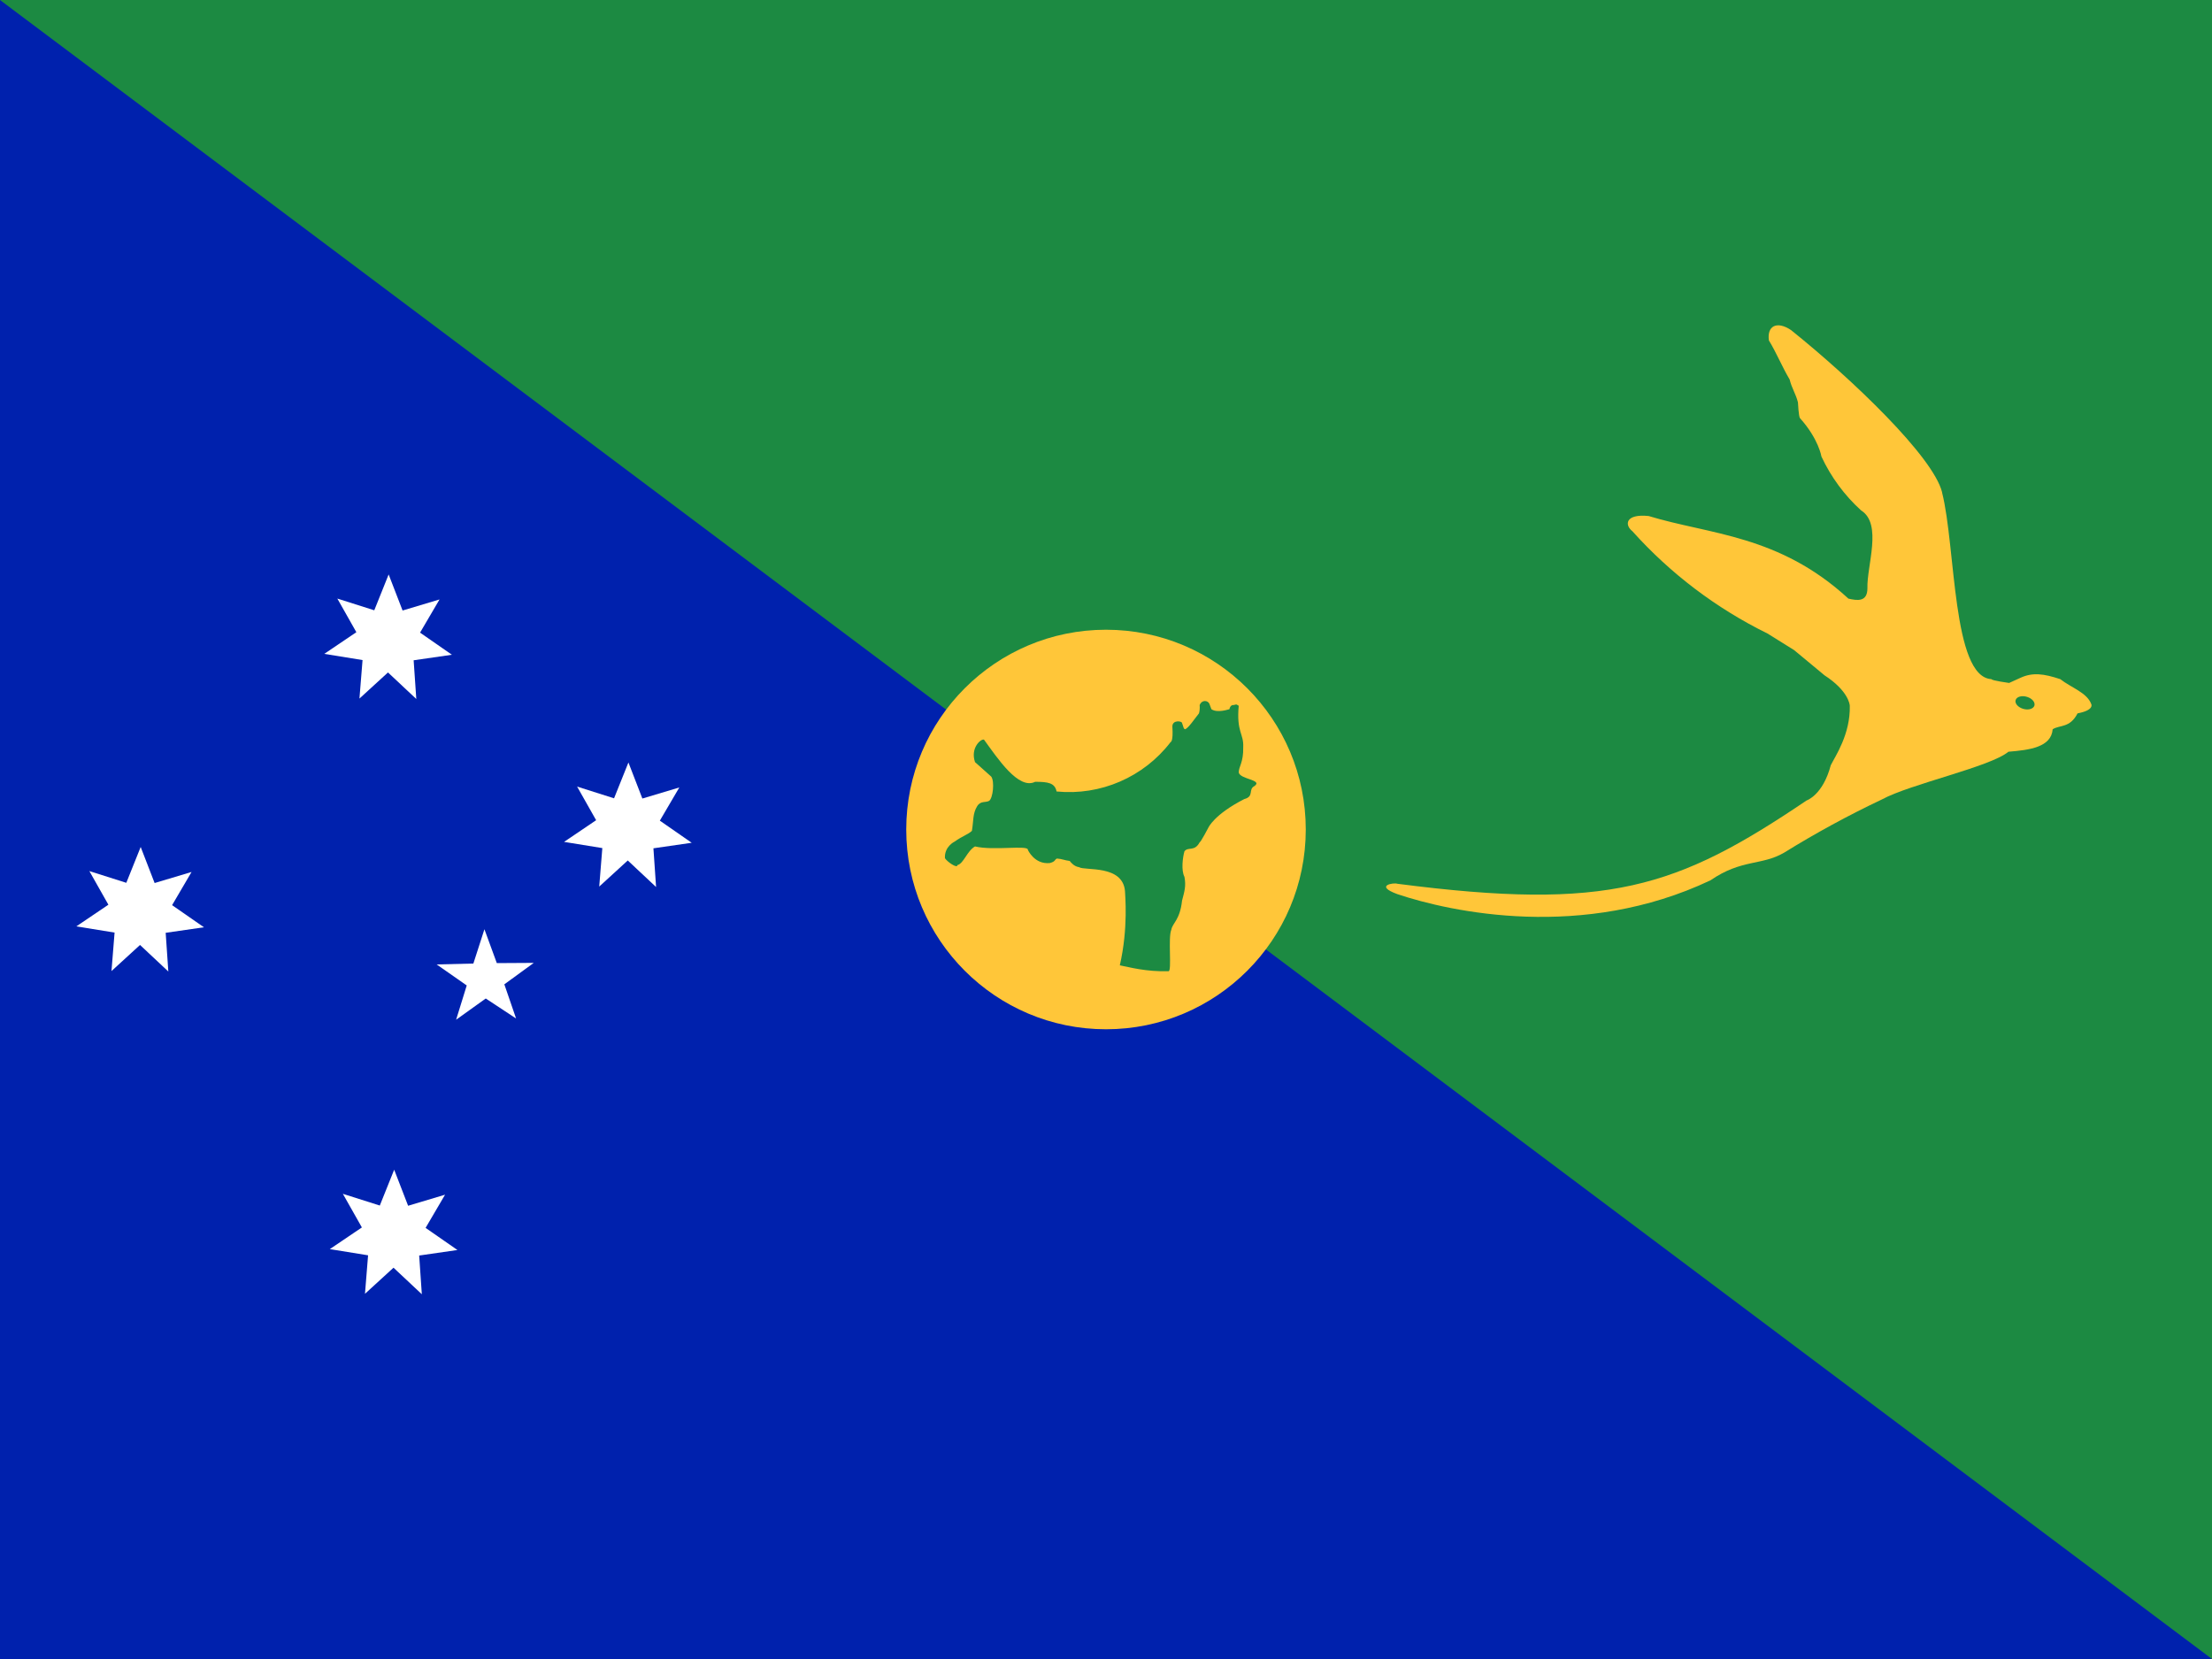
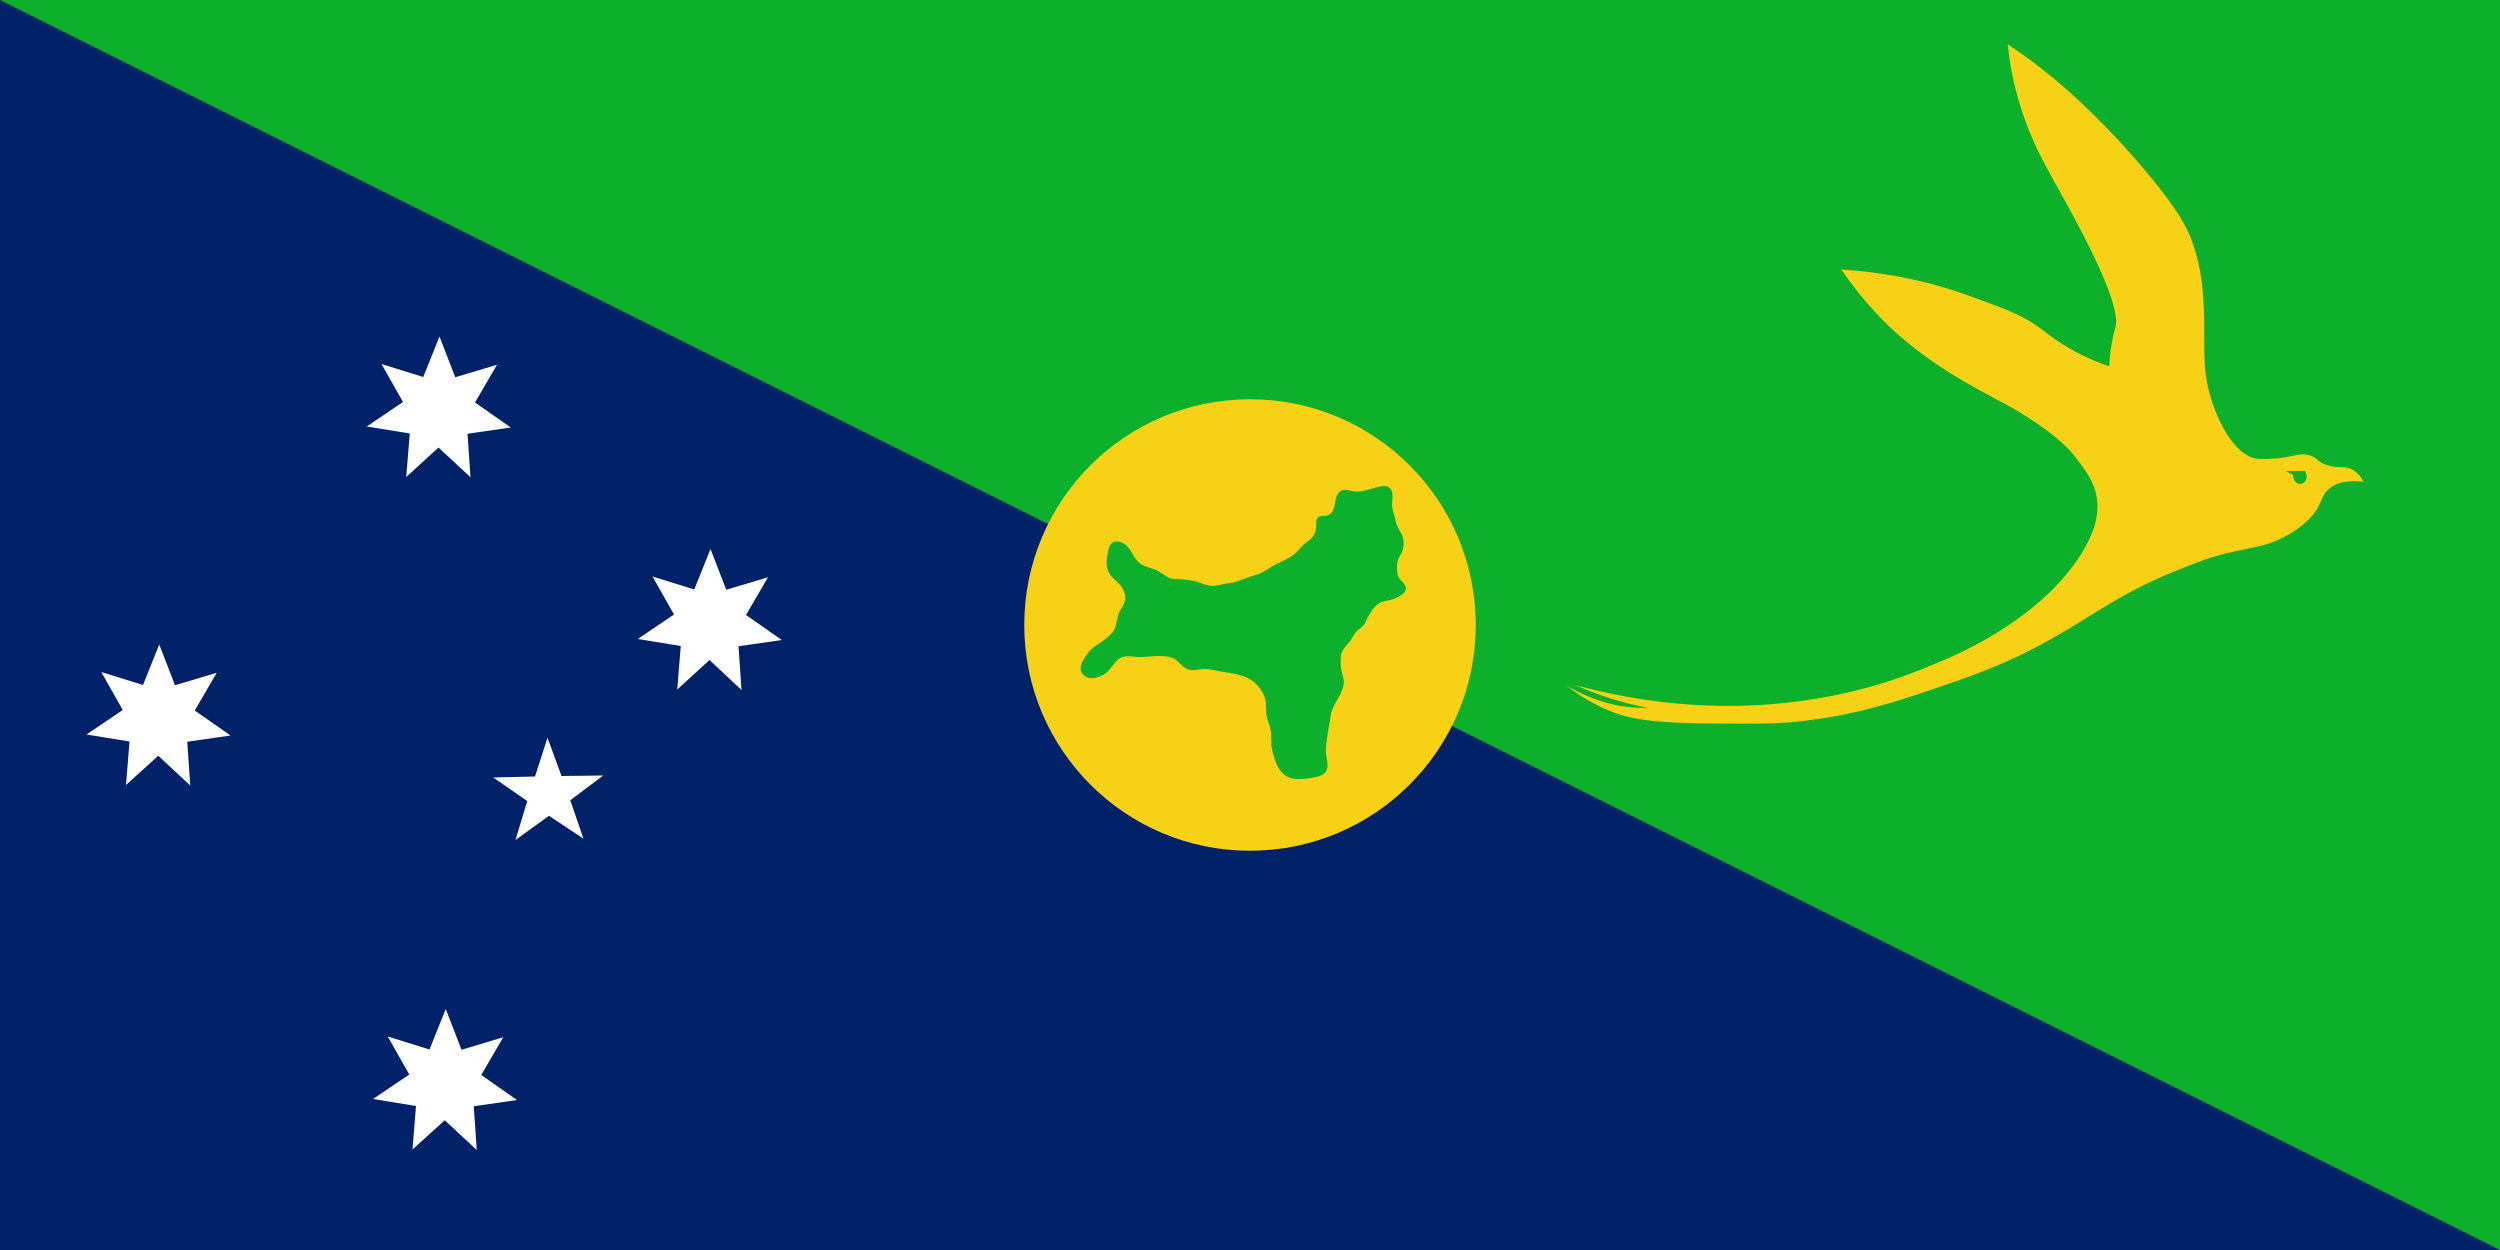
- <svg xmlns="http://www.w3.org/2000/svg" xmlns:xlink="http://www.w3.org/1999/xlink" id="flag-icons-cx" viewBox="0 0 640 480">
-   <path fill="#0021ad" d="M0 0h640v480H0z" />
-   <path fill="#1c8a42" d="M0 0h640v480z" />
-   <circle cx="320" cy="240" r="57.8" fill="#ffc639" />
-   <path fill="#1c8a42" d="M284.7 214c4 5.5 10 14.6 14.8 12.2 3.7 0 5.7.3 6.2 2.8a37 37 0 0 0 33-14.3s.8 0 .5-4.5c0-2 2.8-1.6 2.8-1 .4 1 .4 1.7.9 1.8 1-.4 2.7-3 4-4.6q.3-1 .2-2.4c.7-1.7 2.4-1.3 2.8-.4l.6 1.6c1.8 1.2 5 0 5.2 0 .3-1.4 1.2-1.2 1.2-1.2 1.2-.3.7-.2 1.5.2-.7 7.7 1.5 8 1.3 12 .1 4.4-1.3 5.6-1.3 7.3.4 2 7 2.1 4.6 3.9-2 1 0 3-3 3.8-8.8 4.5-10.4 8.3-10.4 8.3s-2.2 4.2-2.5 4.2c-1.5 2.8-3.3 1.2-4.4 2.6-.5 1.7-1 5.5 0 7.4.5 2.7 0 4.2-.7 6.9-.6 5.6-2.8 6.5-3.1 8.4-1 2.2.2 12-.8 12-6.5.2-11.5-1.2-14.1-1.7 2.5-10.9 1.5-20.4 1.5-21.4-.6-7.8-11.6-5.9-13.3-7-1.4-.2-2.3-1.3-2.7-1.8-1.6-.2-2.2-.6-3.7-.7-.8.4-.3.8-2 1.3-4.5.5-6.4-3.8-6.4-3.8.2-1.5-9.9.3-15.3-1-2.3 1.3-3.3 5-5.1 5.4 0 1.1-3-1-3.6-2-.2-3.4 2.8-4.8 2.8-4.8 2.4-1.7 3.8-2 5-3.1.5-2.9.2-5 1.5-7.1 1-1.7 2.5-1 3.5-1.6 1.1-.8 1.6-5.6.6-7l-4.7-4.2c-1.4-4.1 1.7-6.8 2.6-6.5" />
-   <path fill="#ffc639" d="M561.9 142.4c-2.6-10.3-26-32.7-43.7-46.9-4.2-2.8-7-1.1-6.4 3 2.2 3.6 3.8 7.6 6 11.3.6 2.5 1.8 4.2 2.4 6.6 0 0 .2 4.2.6 4.6 5.4 6 6.2 11.1 6.2 11.1a49 49 0 0 0 11.5 15.6c6.2 3.9 1.6 16 1.8 22.5 0 4-2.9 3.6-5.5 3-20.1-18.5-40.1-18.5-57.8-23.9-6.8-.7-7 2.6-4.7 4.4a129 129 0 0 0 39.1 29.6l7.7 4.8 8.8 7.3c6.8 4.4 7.3 8.4 7.3 8.8.2 8.2-4.2 14.6-5.5 17.2-2.3 8.7-7 10.2-7 10.2-37.6 25.4-57.4 32-118.4 24.1-1-.4-6.8.5 0 3 15.5 5.2 53.7 13.5 90.6-4 9-6.2 14.8-4.2 21.3-8a287 287 0 0 1 28.3-15.4c8.3-4.5 31.3-9.4 36.6-13.8 6.1-.5 12.4-1.3 12.8-6.5 2-1.3 5-.3 7.2-4.6 4.8-.9 4-2.6 4-2.6-1.2-3.4-5.8-4.8-9-7.3-4.8-1.6-8-2-11.5-.4l-3.3 1.5s-5.1-.7-5.1-1.1c-11.4-.6-10.3-38.3-14.3-54z" />
-   <path fill="#1c8a42" d="M588.6 204.2a2.8 1.8 16 1 1-5.4-1.7 2.8 1.8 16 0 1 5.4 1.7" />
-   <g fill="#fff" transform="matrix(.64 0 0 .64 0 80)">
-     <path id="cx-a" d="m188.2 191-12.8-12-12.9 11.8 1.4-17.4-17.3-2.8 14.5-9.8-8.6-15.2 16.7 5.3 6.5-16.2L182 151l16.7-5-8.8 15 14.4 10-17.3 2.5z" />
-     <path d="m233.4 335.5-13.8-9.1-13.4 9.6 4.8-15.5-13.6-9.5 16.6-.4 5-15.5 5.6 15.3 16.7-.1L228 320l5.3 15.4z" />
-     <use xlink:href="#cx-a" width="100%" height="100%" x="2.5" y="269.1" />
-     <use xlink:href="#cx-a" width="100%" height="100%" x="-112.1" y="123.2" />
-     <use xlink:href="#cx-a" width="100%" height="100%" x="108.4" y="85" />
-   </g>
+ <svg xmlns="http://www.w3.org/2000/svg" viewBox="0 0 1000 500">
+   <path fill="#012169" d="M0 0h1000v500H0z" />
+   <path fill="#0db02b" d="M0 0h1000v500z" />
+   <circle cx="500" cy="250" r="90.3" fill="#f7d116" />
+   <path fill="#fff" d="M188.2 190.9 175.4 179l-12.9 11.8 1.4-17.4-17.2-2.8 14.5-9.8-8.6-15.2 16.7 5.2 6.5-16.2 6.3 16.3 16.7-5L190 161l14.3 10-17.3 2.5zm45.2 144.6-13.8-9.2-13.4 9.7 4.7-15.6-13.6-9.4 16.7-.4 5-15.5 5.6 15.3 16.7-.2-13.2 9.9zM190.7 460l-12.8-11.9-12.9 11.7 1.4-17.4-17.2-2.8 14.5-9.8-8.6-15.2 16.7 5.2 6.5-16.2 6.3 16.3 16.7-5-8.8 15.1 14.3 10-17.3 2.5zM76.1 314.2l-12.8-11.9L50.4 314l1.4-17.4-17.2-2.8 14.5-9.8-8.6-15.2 16.7 5.2 6.5-16.2 6.3 16.3 16.7-5-8.8 15.1 14.3 10-17.3 2.5zM296.6 276l-12.8-12-12.9 11.8 1.4-17.4-17.2-2.8 14.5-9.8-8.6-15.2 16.7 5.2 6.5-16.2 6.3 16.3 16.7-5-8.8 15.1 14.3 10-17.3 2.5z" />
+   <path fill="#f7d116" d="M941.2 188c-3.5-2-5.9-.4-10.6-2-3.9-1.3-3.2-2.7-6.6-3.8-4-1.3-5.9.4-12.8 1.1-2.4.2-6.2.5-8.4.2-8.9-1.2-15.9-15-18.8-25.5-3.9-13.6-1.2-22.9-3-42.5-.4-4.4-1.4-10.8-3.8-17.9-1.7-5.1-5.1-13.1-21.6-32.3-18.3-21.2-32.9-33-36.8-36.1-6.2-5-11.7-8.8-15.7-11.5.6 6.2 2 15.4 5.4 25.9 3.9 12.2 8.7 20.9 13.3 29.2 7.7 13.8 27.1 48.1 24.4 58.1-.2.6-.8 2.7-1.4 5.8-.8 4.1-1 7.5-1.1 9.8-2.5-.8-6.3-2.2-10.8-4.4-8.3-4.1-13.7-8.4-16.4-10.5-7.4-5.6-14.6-8.1-28.9-13.3-19-6.9-36.8-9.6-51.1-10.5 9 13.1 17.8 21.9 24.3 27.4 12.1 10.4 24.9 17.5 31.2 21 7.7 4.3 10.9 5.5 18.9 10.6 12.3 7.9 17 13 20 17 3.7 4.9 7.1 9.4 7.9 16 .8 6.4-1 13.3-6.4 21.9-15.6 24.7-45.5 38.3-54.6 42.2-11.4 4.9-29.3 12.5-56 16.3-20.2 2.9-52.3 4.5-91.5-6.1 4.1 1.8 8.7 3.6 13.7 5.2 5.4 1.7 10.4 2.9 15 3.8.3.1-6.4.3-13.2-1.2-8.2-1.8-14.7-5-19.2-7.7 3.4 2.7 8.7 6.4 15.5 9.4 8.8 3.9 17.8 5.7 44.4 5.8 16 .1 24 .1 31.9-.7 22.6-2.3 39.5-7.8 55.5-13.3 13.5-4.6 25-8.5 39.9-16.2 21.5-11.2 31.7-20.8 55.6-30.5 7.5-3 11.3-4.6 16.1-6 14.2-4.2 19.6-3.1 29.4-8.6 8.8-4.9 11.6-9.9 12.4-11.4 1.3-2.4 1.5-3.9 2.9-5.7 3.7-4.7 10.2-4.9 15.2-4.3-.6-1.3-2-3.3-4.2-4.7m-19.2 4.6c-.6.8-1.7 1.1-2.6.9-1.3-.4-2.2-1.8-2.1-3.5l-3-1.6h7.7c.9 1.3.8 3.1 0 4.2" />
+   <path fill="#0db02b" d="M552.382 194.511c-3.299.583-6.495 2.174-9.895 2.139-1.946-.02-4.527-1.438-6.31-.221-2.51 1.712-1.75 5.684-3.136 8.07a3.66 3.66 0 0 1-2.839 1.847c-1.085.118-2.333-.214-3.13.748-.825.995-.578 2.36-.63 3.547-.064 1.462-.423 2.927-1.34 4.088-.937 1.184-2.327 1.92-3.428 2.936-1.478 1.363-2.651 3.024-4.267 4.253-2.343 1.782-5.088 2.782-7.678 4.122-1.832.948-3.395 2.291-5.289 3.144-1.478.666-3.082 1.005-4.607 1.537-1.884.657-3.705 1.485-5.63 2.026-1.5.422-3.077.552-4.606.828-1.255.227-2.485.576-3.754.732-2.807.344-5.644-1.387-8.36-1.93-1.962-.393-3.979-.6-5.971-.736-.986-.067-1.927.003-2.9-.226-2.176-.512-3.683-2.18-5.631-3.155-2.186-1.096-4.812-1.368-6.825-2.784-2.868-2.017-3.402-5.92-6.312-7.86-1.309-.87-3.304-1.502-4.775-.624-1.142.683-1.526 1.979-1.777 3.203-.52 2.544-1.01 5.318-.184 7.848.877 2.687 3.033 3.838 4.843 5.801 1.344 1.457 2.397 3.951 2.122 5.971-.28 2.06-1.781 3.585-2.54 5.46-1.008 2.486-.777 5.794-2.688 7.82-1.284 1.36-3.01 2.847-4.556 3.89-1.71 1.157-3.347 1.976-4.663 3.645-1.782 2.263-5.088 6.61-2.295 9.328 2.78 2.706 7.746.725 10.014-1.653 1.34-1.406 2.295-3.112 3.769-4.402.95-.832 2.145-1.338 3.412-1.39 2.043-.082 4.078.419 6.142.328 3.877-.17 8.334-1.039 12.114.24 2.786.942 4.03 4.246 6.995 4.806 2.22.418 4.566-.401 6.824-.246 1.84.125 3.642.654 5.46.936 3.188.494 6.315.904 9.384 1.95 4.023 1.37 7.663 4.975 8.66 9.212.469 1.988.169 4.122.431 6.142.285 2.188 1.44 4.148 1.777 6.312.42 2.693-.074 5.321.585 8.02 1.064 4.361 2.676 9.626 7.485 11.053.878.261 1.816.373 2.73.377 1.85.01 3.638-.127 5.459-.478 1.877-.362 4.28-.65 5.54-2.254 1.718-2.189.525-4.901.29-7.334-.264-2.731.357-5.49.68-8.19.22-1.841.637-3.633.954-5.459.217-1.247.247-2.563.713-3.753 1.365-3.486 3.906-6.487 4.701-10.237.385-1.812-.386-3.394-.762-5.118-.446-2.048-.54-4.396-.314-6.484.279-2.567 2.388-4.193 3.811-6.142.841-1.152 1.398-2.5 2.377-3.554.98-1.055 2.338-1.715 3.148-2.93.53-.792.823-1.714 1.257-2.558 1.075-2.093 2.7-4.636 4.733-5.892 1.415-.874 3.03-.942 4.606-1.314 1.282-.303 2.45-.89 3.583-1.544 1.162-.67 2.442-1.526 2.476-3.022.036-1.566-1.548-2.653-2.41-3.754-.753-.963-1.075-2.207-1.089-3.412-.016-1.267-.173-2.701.208-3.924.396-1.272 1.263-2.35 1.761-3.583.568-1.406.685-2.934.574-4.436-.156-2.12-1.645-3.923-2.49-5.8-.54-1.197-.74-2.49-1.056-3.754-.286-1.143-.686-2.255-.908-3.413-.39-2.041.305-4.142-.072-6.142-.281-1.492-1.203-2.643-2.794-2.723-.564-.028-1.15-.026-1.707.072z" />
</svg>
